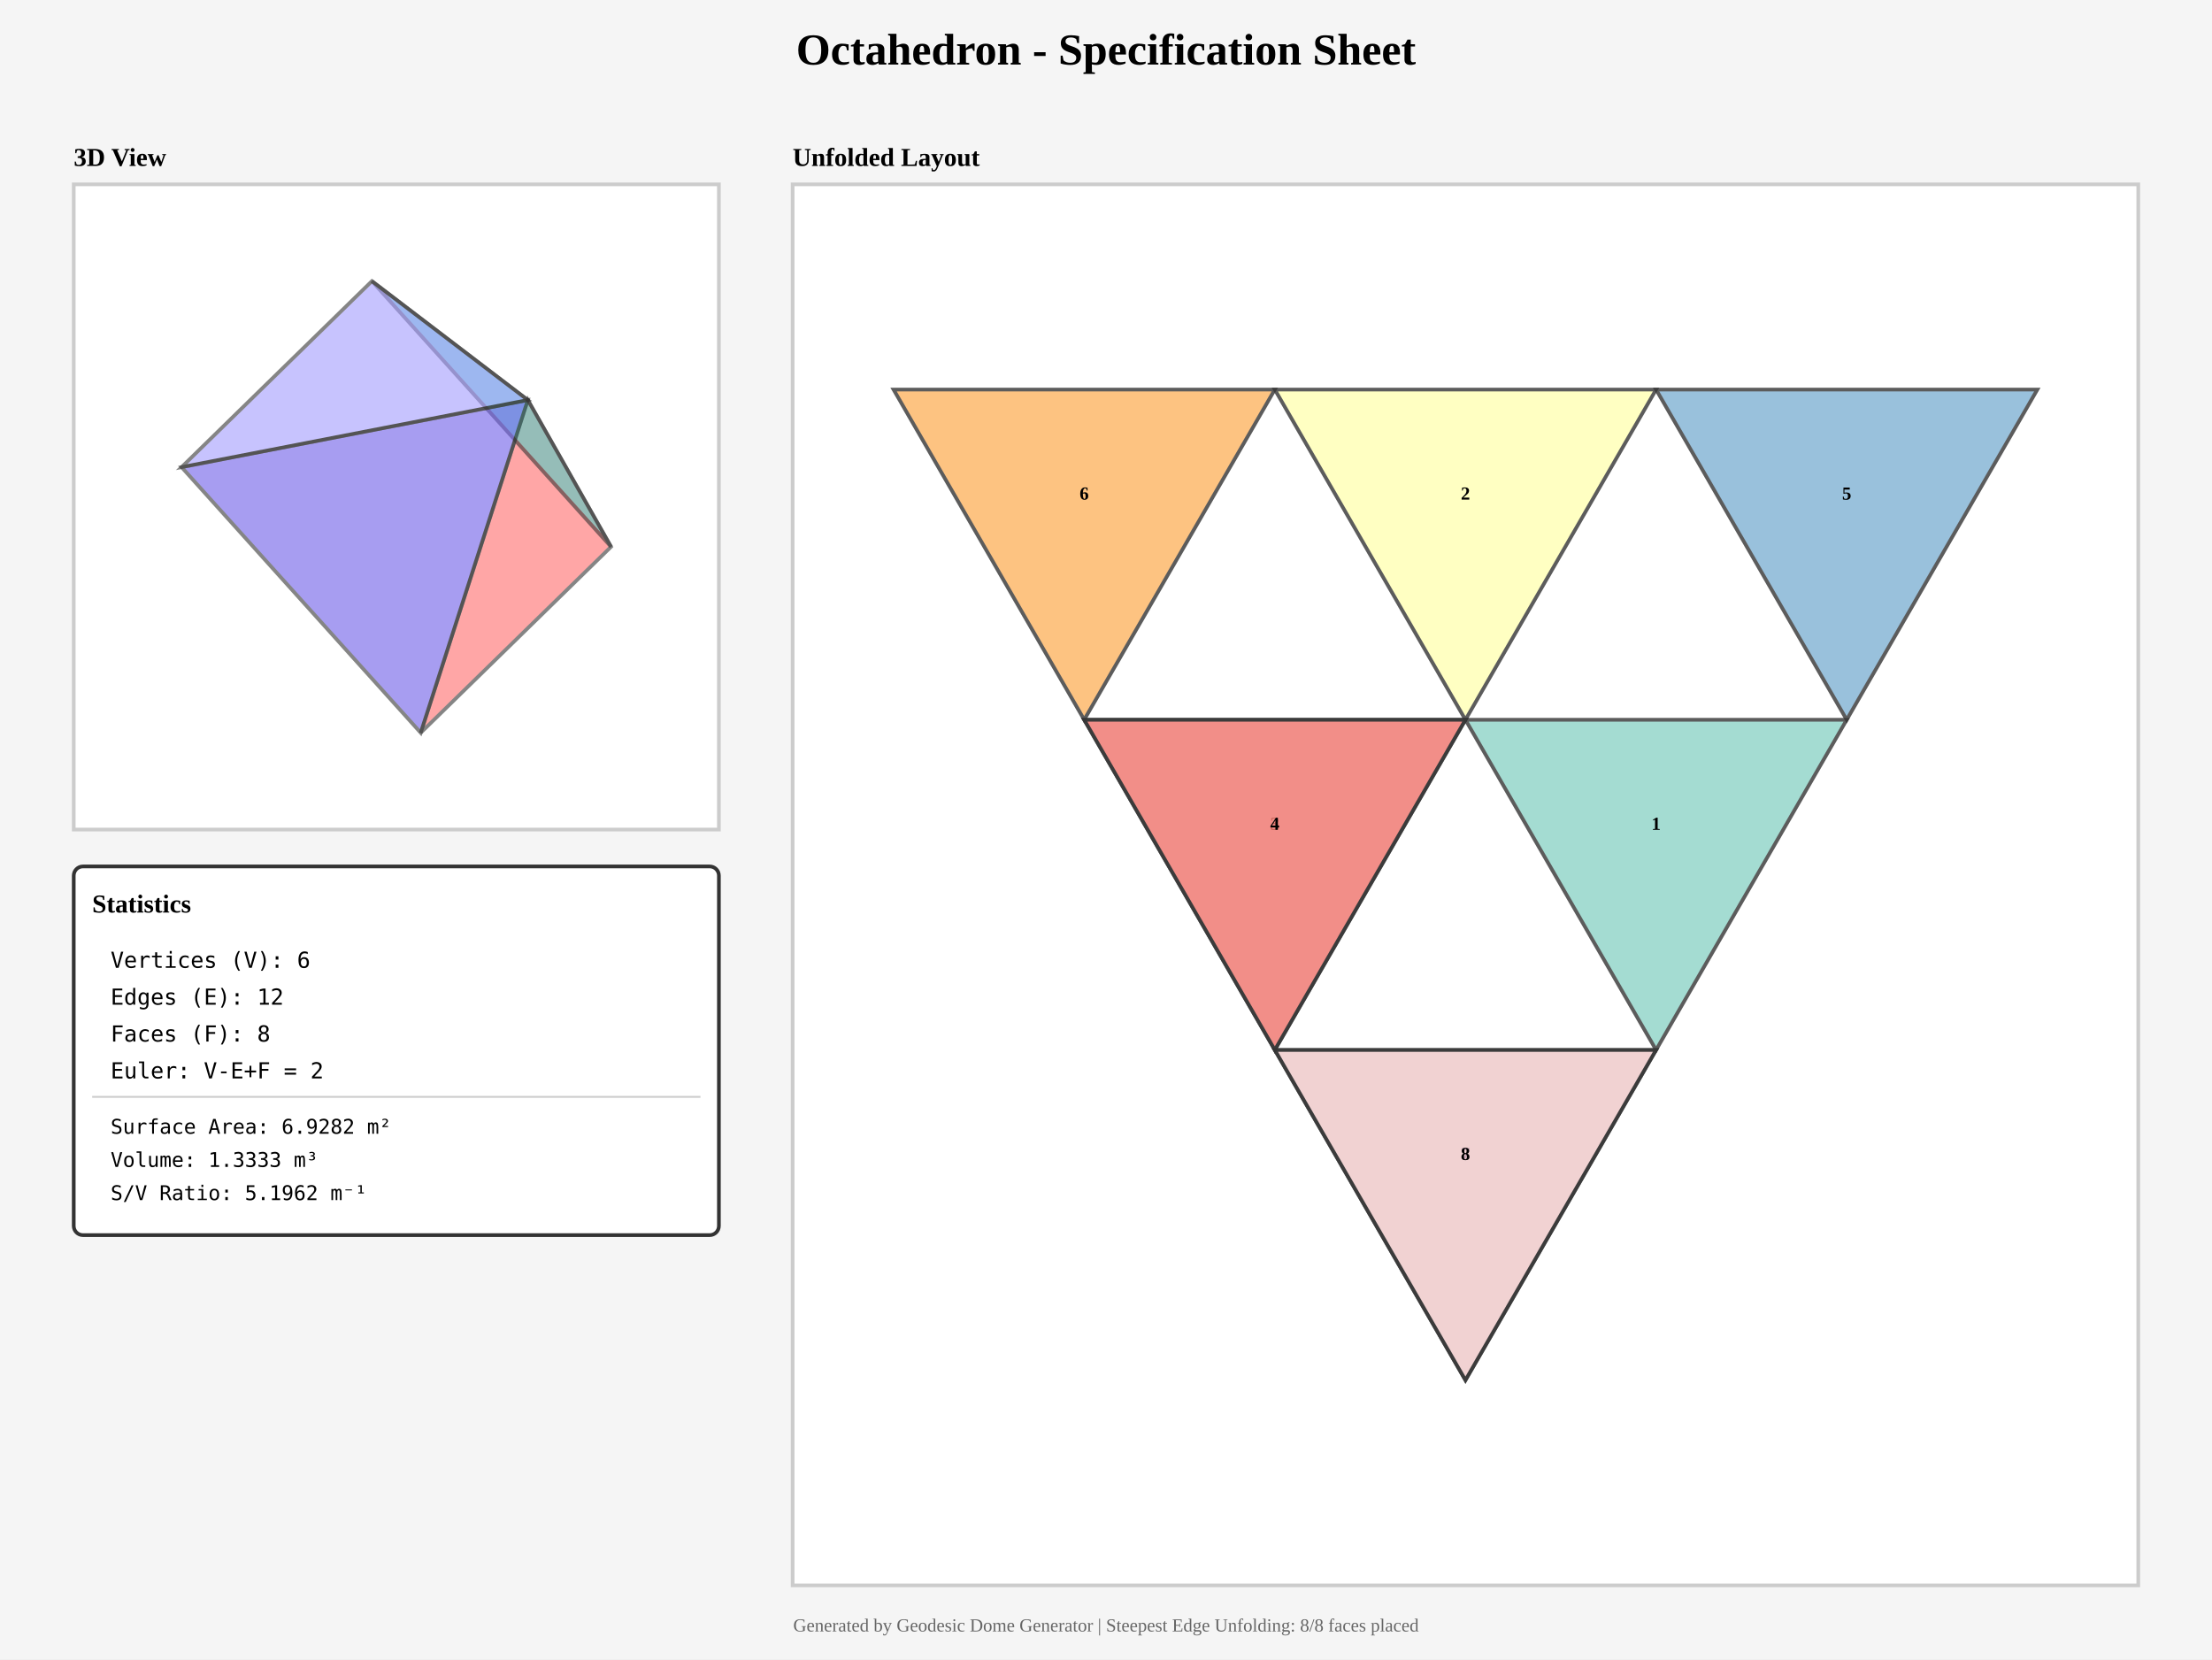
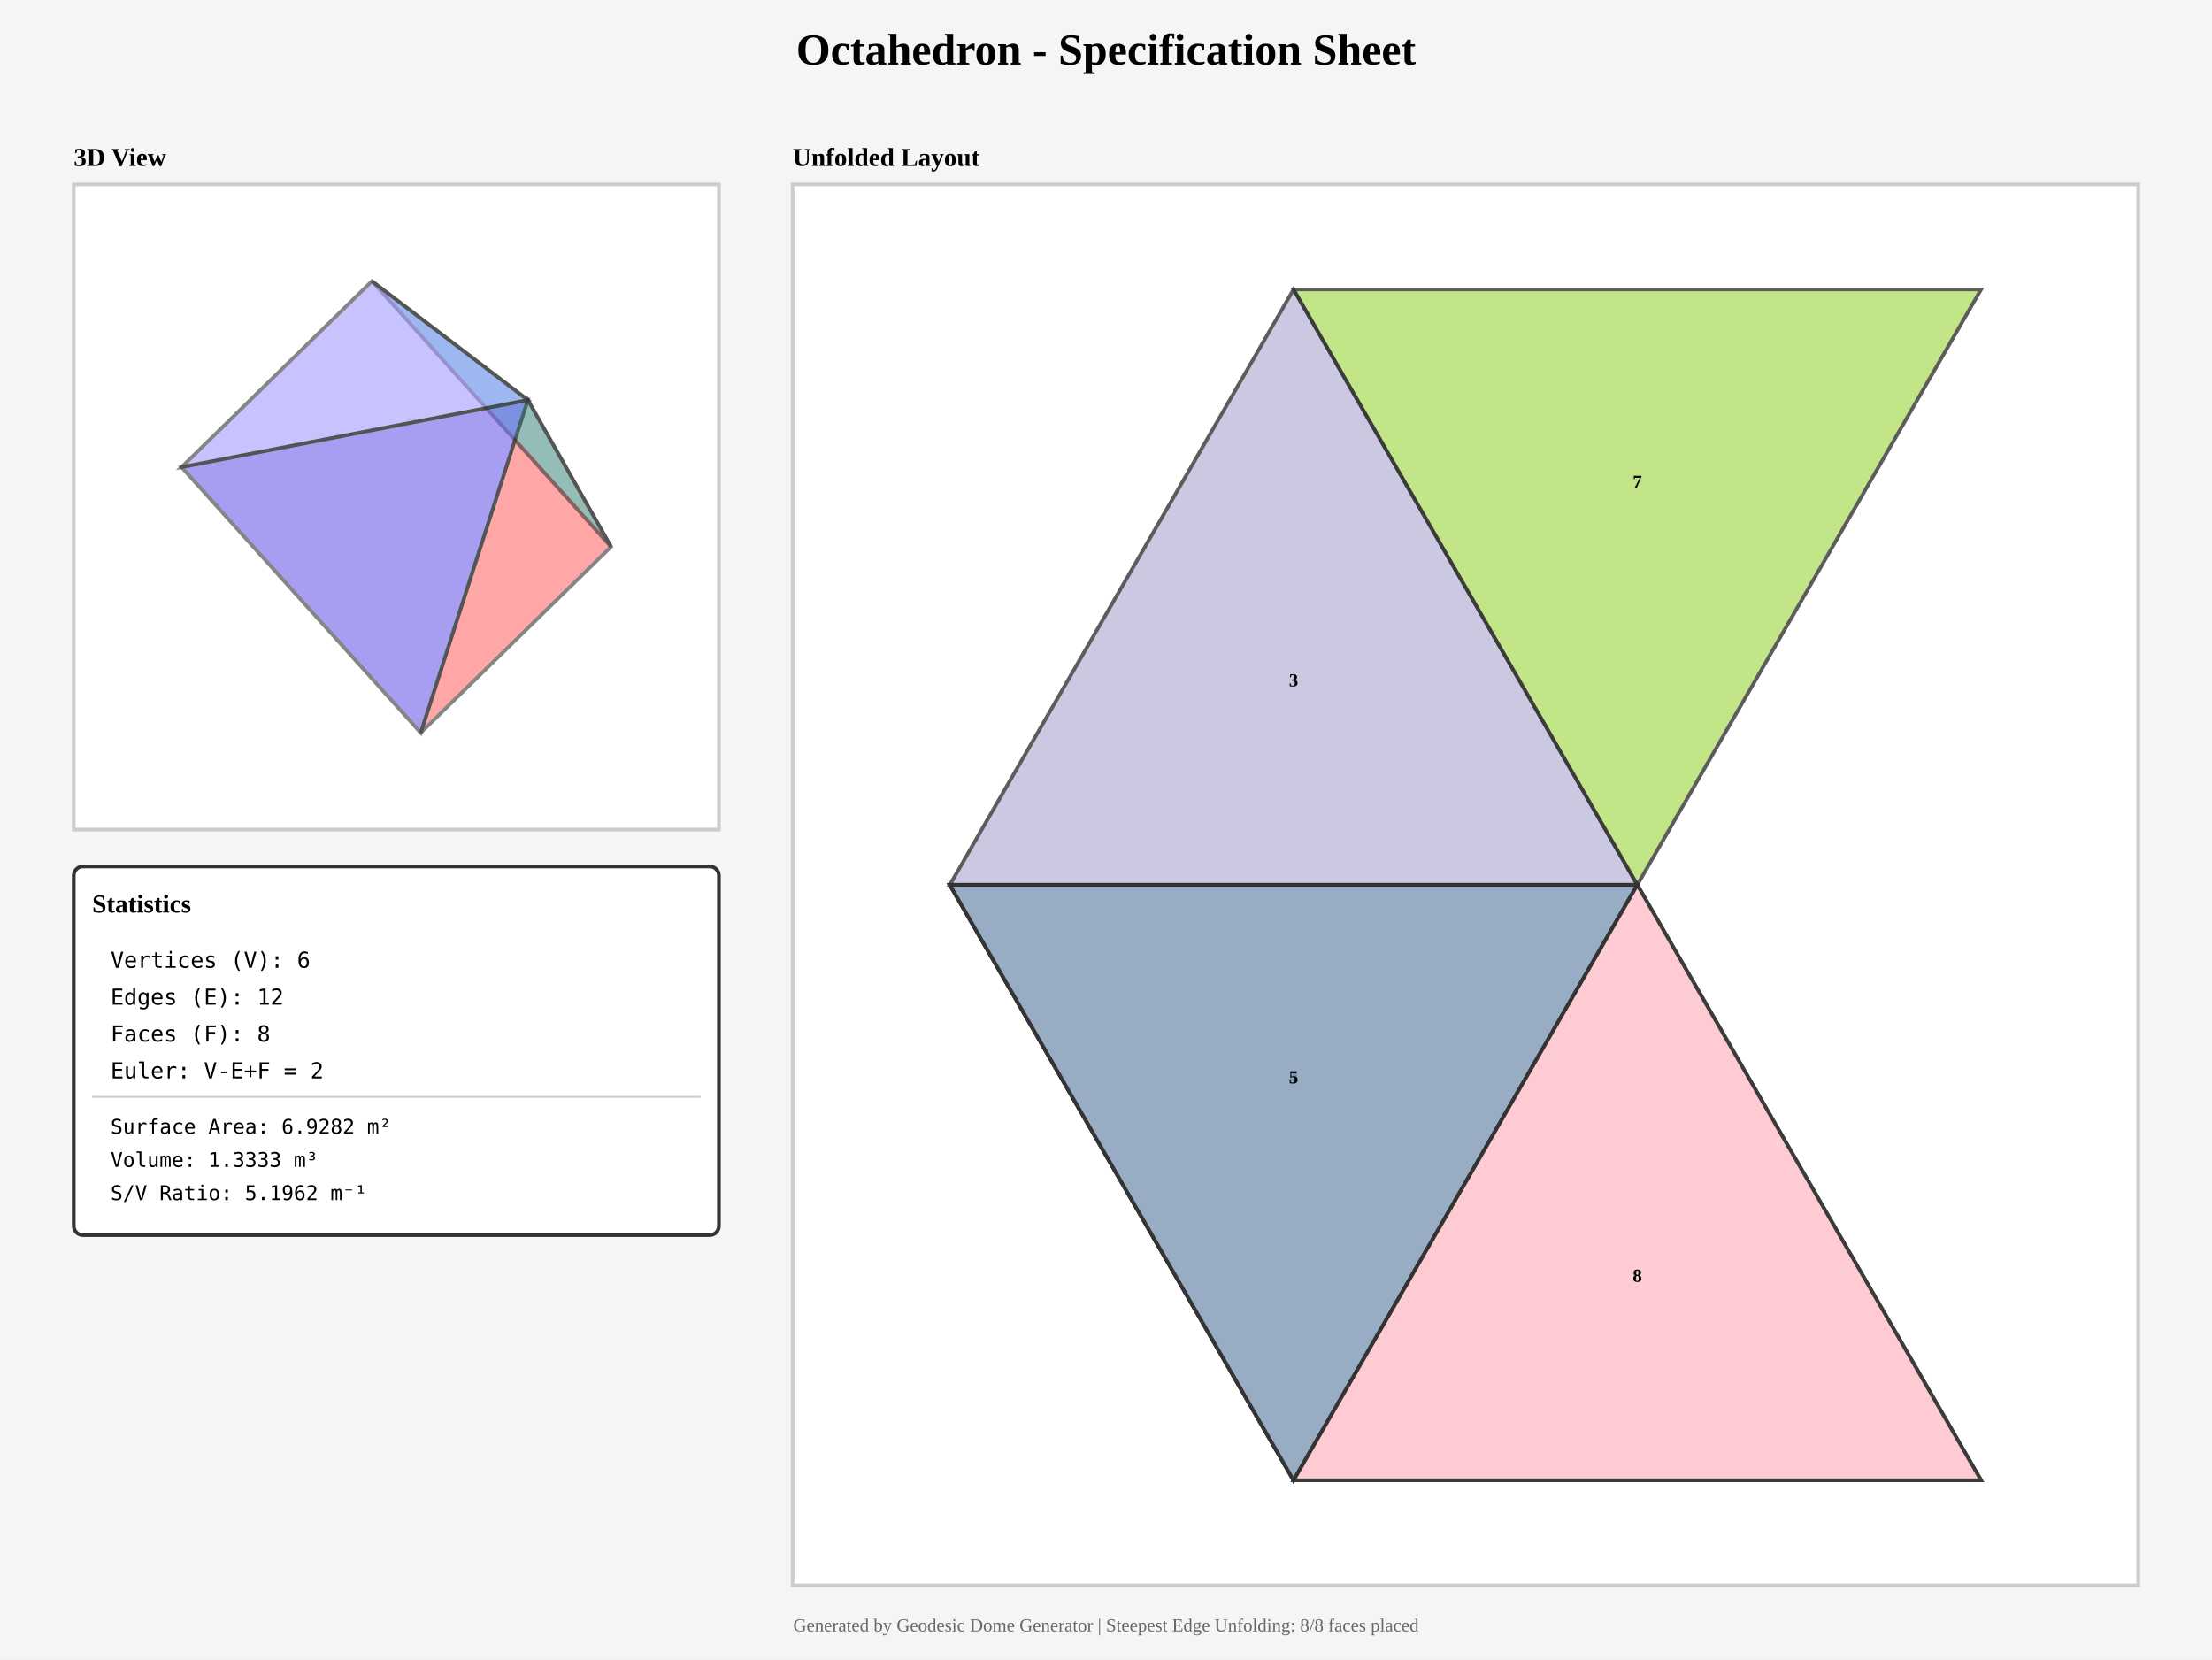
<svg xmlns="http://www.w3.org/2000/svg" width="1200" height="900">
  <rect width="1200" height="900" fill="#f5f5f5" />
  <text x="600.0" y="35" text-anchor="middle" font-size="24" font-weight="bold">Octahedron - Specification Sheet</text>
  <text x="40" y="90" font-size="14" font-weight="bold">3D View</text>
  <text x="430" y="90" font-size="14" font-weight="bold">Unfolded Layout</text>
  <rect x="40" y="100" width="350" height="350" fill="white" stroke="#ccc" stroke-width="2" />
  <polygon points="331.50,296.60 228.24,397.50 286.35,217.00" fill="#ff6b6b" stroke="#333" stroke-width="2" opacity="0.6" />
  <polygon points="331.50,296.60 286.35,217.00 201.76,152.50" fill="#4ecdc4" stroke="#333" stroke-width="2" opacity="0.6" />
  <polygon points="98.50,253.40 286.35,217.00 228.24,397.50" fill="#6c5ce7" stroke="#333" stroke-width="2" opacity="0.6" />
  <polygon points="98.50,253.40 201.76,152.50 286.35,217.00" fill="#a29bfe" stroke="#333" stroke-width="2" opacity="0.6" />
  <rect x="40" y="470" width="350" height="200" fill="white" stroke="#333" stroke-width="2" rx="5" />
  <text x="50" y="495" font-size="14" font-weight="bold">Statistics</text>
  <text x="60" y="525" font-size="12" font-family="monospace">
    <tspan x="60" dy="0">Vertices (V): 6</tspan>
    <tspan x="60" dy="20">Edges (E): 12</tspan>
    <tspan x="60" dy="20">Faces (F): 8</tspan>
    <tspan x="60" dy="20">Euler: V-E+F = 2</tspan>
  </text>
  <line x1="50" y1="595" x2="380" y2="595" stroke="#ccc" stroke-width="1" />
  <text x="60" y="615" font-size="11" font-family="monospace">
    <tspan x="60" dy="0">Surface Area: 6.9282 m²</tspan>
    <tspan x="60" dy="18">Volume: 1.3333 m³</tspan>
    <tspan x="60" dy="18">S/V Ratio: 5.1962 m⁻¹</tspan>
  </text>
  <rect x="430" y="100" width="730" height="760" fill="white" stroke="#ccc" stroke-width="2" />
-   <polygon points="795.00,390.44 1001.83,390.44 898.42,569.56" fill="#8dd3c7" stroke="#333" stroke-width="2" opacity="0.8" />
-   <text x="898.42" y="450.15" text-anchor="middle" font-size="10" font-weight="bold">1</text>
-   <polygon points="795.00,390.44 691.58,211.32 898.42,211.32" fill="#ffffb3" stroke="#333" stroke-width="2" opacity="0.8" />
-   <text x="795.00" y="271.02" text-anchor="middle" font-size="10" font-weight="bold">2</text>
-   <polygon points="795.00,390.44 691.58,569.56 588.17,390.44" fill="#bebada" stroke="#333" stroke-width="2" opacity="0.8" />
-   <text x="691.58" y="450.15" text-anchor="middle" font-size="10" font-weight="bold">3</text>
-   <polygon points="795.00,390.44 691.58,569.56 588.17,390.44" fill="#fb8072" stroke="#333" stroke-width="2" opacity="0.8" />
-   <text x="691.58" y="450.15" text-anchor="middle" font-size="10" font-weight="bold">4</text>
-   <polygon points="898.42,211.32 1105.25,211.32 1001.83,390.44" fill="#80b1d3" stroke="#333" stroke-width="2" opacity="0.8" />
-   <text x="1001.83" y="271.02" text-anchor="middle" font-size="10" font-weight="bold">5</text>
-   <polygon points="588.17,390.44 484.75,211.32 691.58,211.32" fill="#fdb462" stroke="#333" stroke-width="2" opacity="0.8" />
-   <text x="588.17" y="271.02" text-anchor="middle" font-size="10" font-weight="bold">6</text>
-   <polygon points="898.42,569.56 795.00,748.68 691.58,569.56" fill="#b3de69" stroke="#333" stroke-width="2" opacity="0.8" />
-   <text x="795.00" y="629.27" text-anchor="middle" font-size="10" font-weight="bold">7</text>
-   <polygon points="898.42,569.56 795.00,748.68 691.58,569.56" fill="#fccde5" stroke="#333" stroke-width="2" opacity="0.8" />
-   <text x="795.00" y="629.27" text-anchor="middle" font-size="10" font-weight="bold">8</text>
+   <polygon points="515.27,480.00 888.24,480.00 701.76,803.00" fill="#8dd3c7" stroke="#333" stroke-width="2" opacity="0.8" />
+   <text x="701.76" y="587.67" text-anchor="middle" font-size="10" font-weight="bold">1</text>
+   <polygon points="515.27,480.00 701.76,803.00 888.24,480.00" fill="#ffffb3" stroke="#333" stroke-width="2" opacity="0.8" />
+   <text x="701.76" y="587.67" text-anchor="middle" font-size="10" font-weight="bold">2</text>
+   <polygon points="515.27,480.00 888.24,480.00 701.76,157.00" fill="#bebada" stroke="#333" stroke-width="2" opacity="0.8" />
+   <text x="701.76" y="372.33" text-anchor="middle" font-size="10" font-weight="bold">3</text>
+   <polygon points="515.27,480.00 701.76,803.00 888.24,480.00" fill="#fb8072" stroke="#333" stroke-width="2" opacity="0.8" />
+   <text x="701.76" y="587.67" text-anchor="middle" font-size="10" font-weight="bold">4</text>
+   <polygon points="515.27,480.00 701.76,803.00 888.24,480.00" fill="#80b1d3" stroke="#333" stroke-width="2" opacity="0.8" />
+   <text x="701.76" y="587.67" text-anchor="middle" font-size="10" font-weight="bold">5</text>
+   <polygon points="1074.73,803.00 888.24,480.00 701.76,803.00" fill="#fdb462" stroke="#333" stroke-width="2" opacity="0.8" />
+   <text x="888.24" y="695.33" text-anchor="middle" font-size="10" font-weight="bold">6</text>
+   <polygon points="1074.73,157.00 701.76,157.00 888.24,480.00" fill="#b3de69" stroke="#333" stroke-width="2" opacity="0.8" />
+   <text x="888.24" y="264.67" text-anchor="middle" font-size="10" font-weight="bold">7</text>
+   <polygon points="1074.73,803.00 888.24,480.00 701.76,803.00" fill="#fccde5" stroke="#333" stroke-width="2" opacity="0.8" />
+   <text x="888.24" y="695.33" text-anchor="middle" font-size="10" font-weight="bold">8</text>
  <text x="600.0" y="885" text-anchor="middle" font-size="10" fill="#666">
Generated by Geodesic Dome Generator | Steepest Edge Unfolding: 8/8 faces placed
</text>
</svg>
